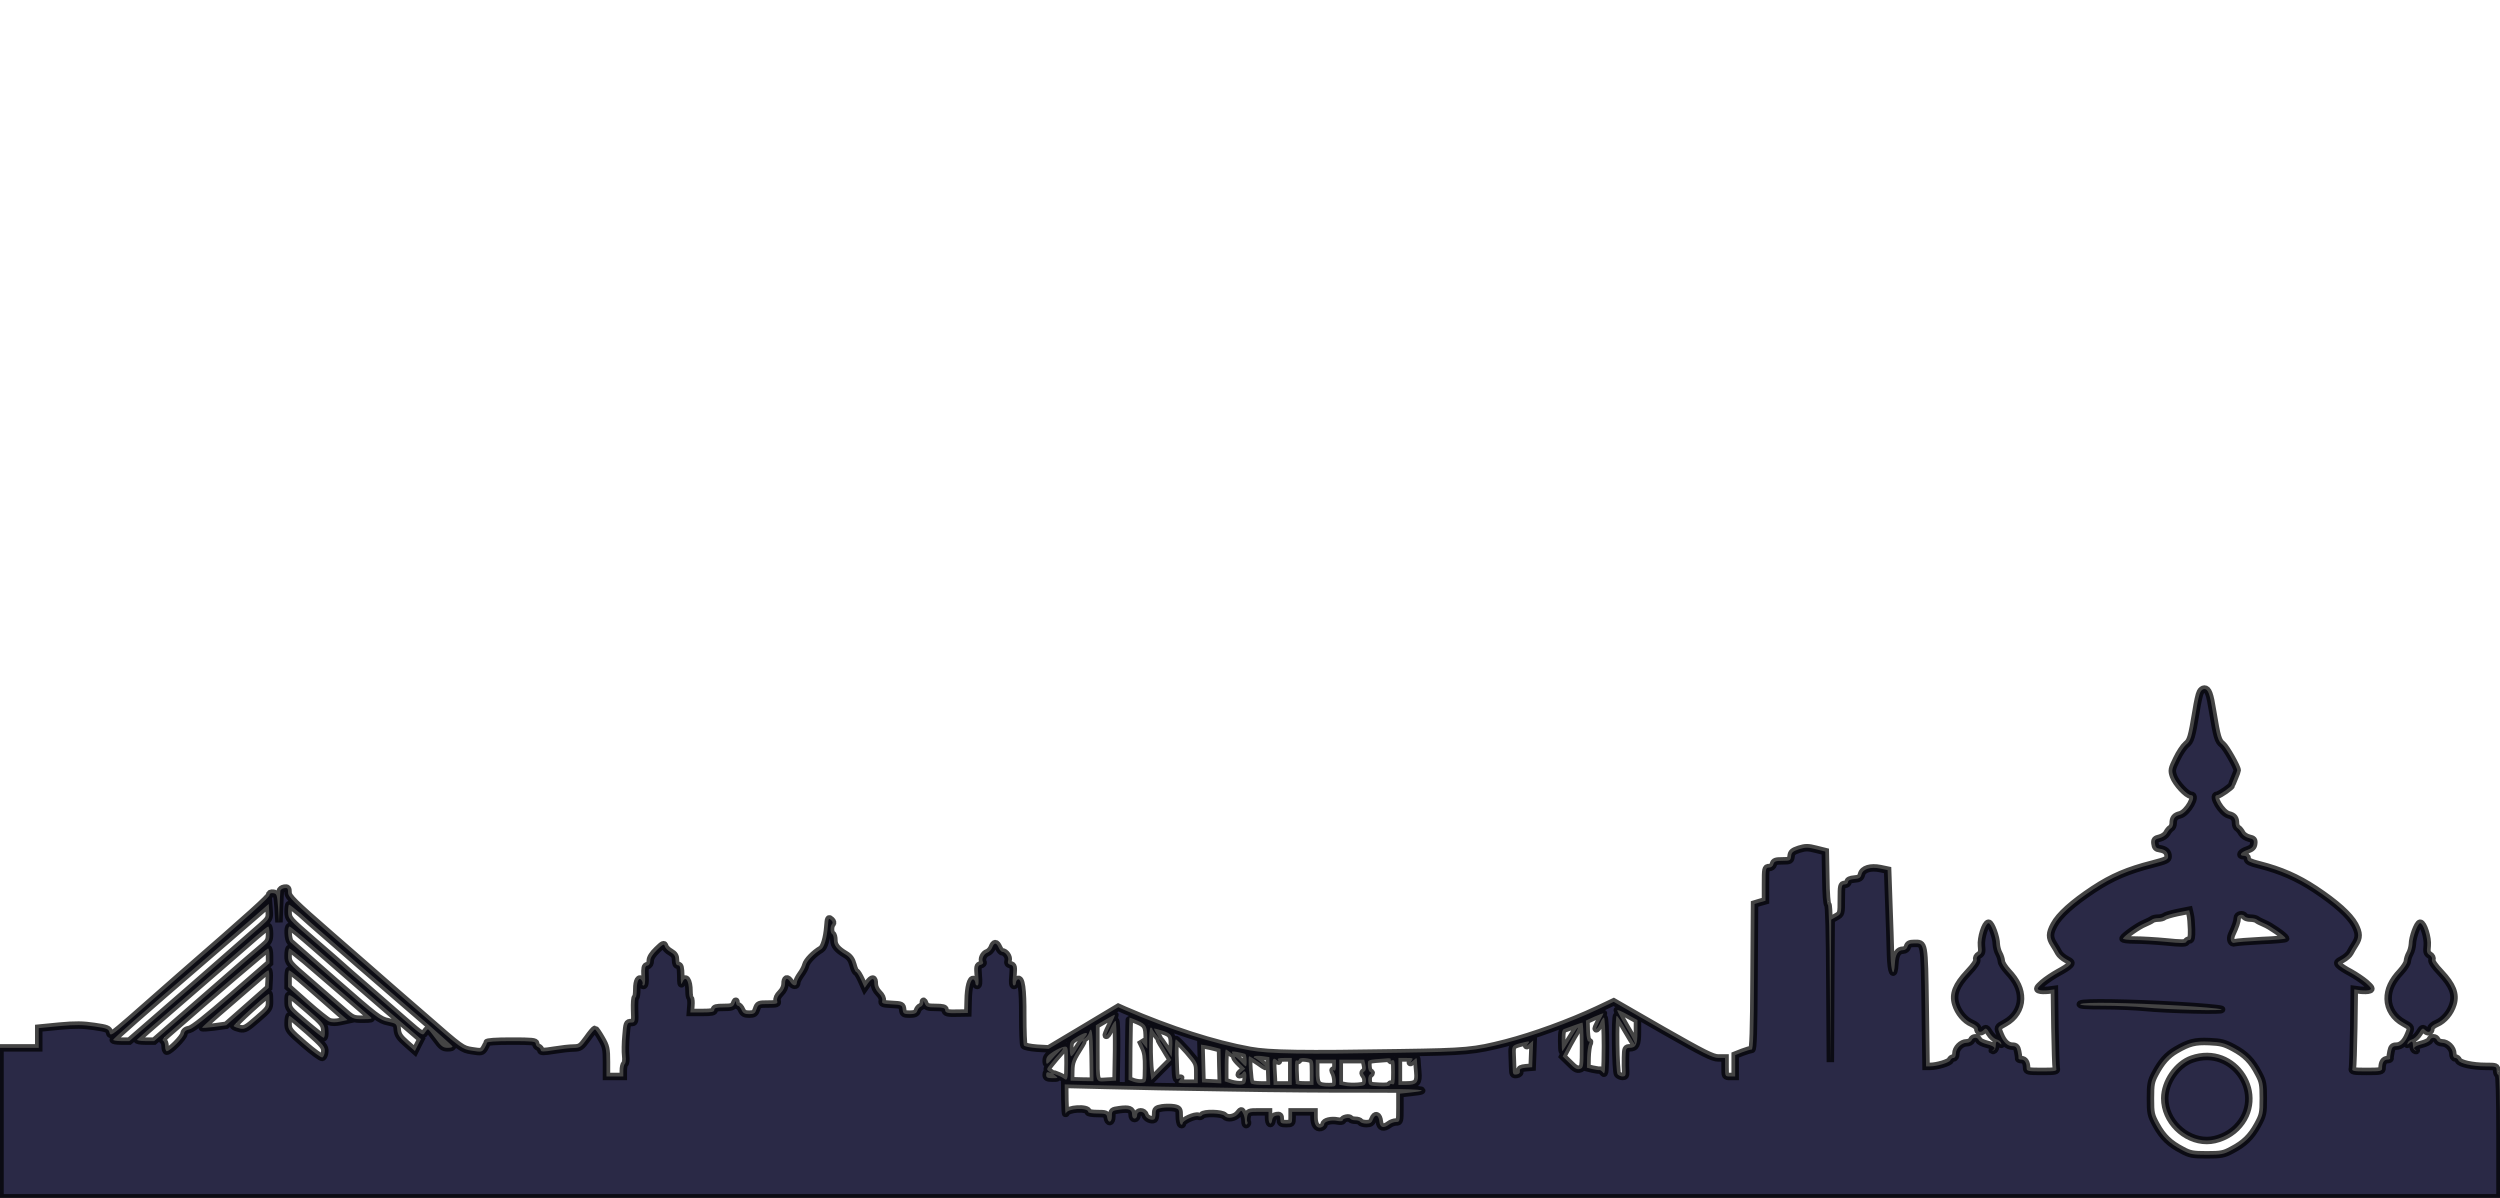
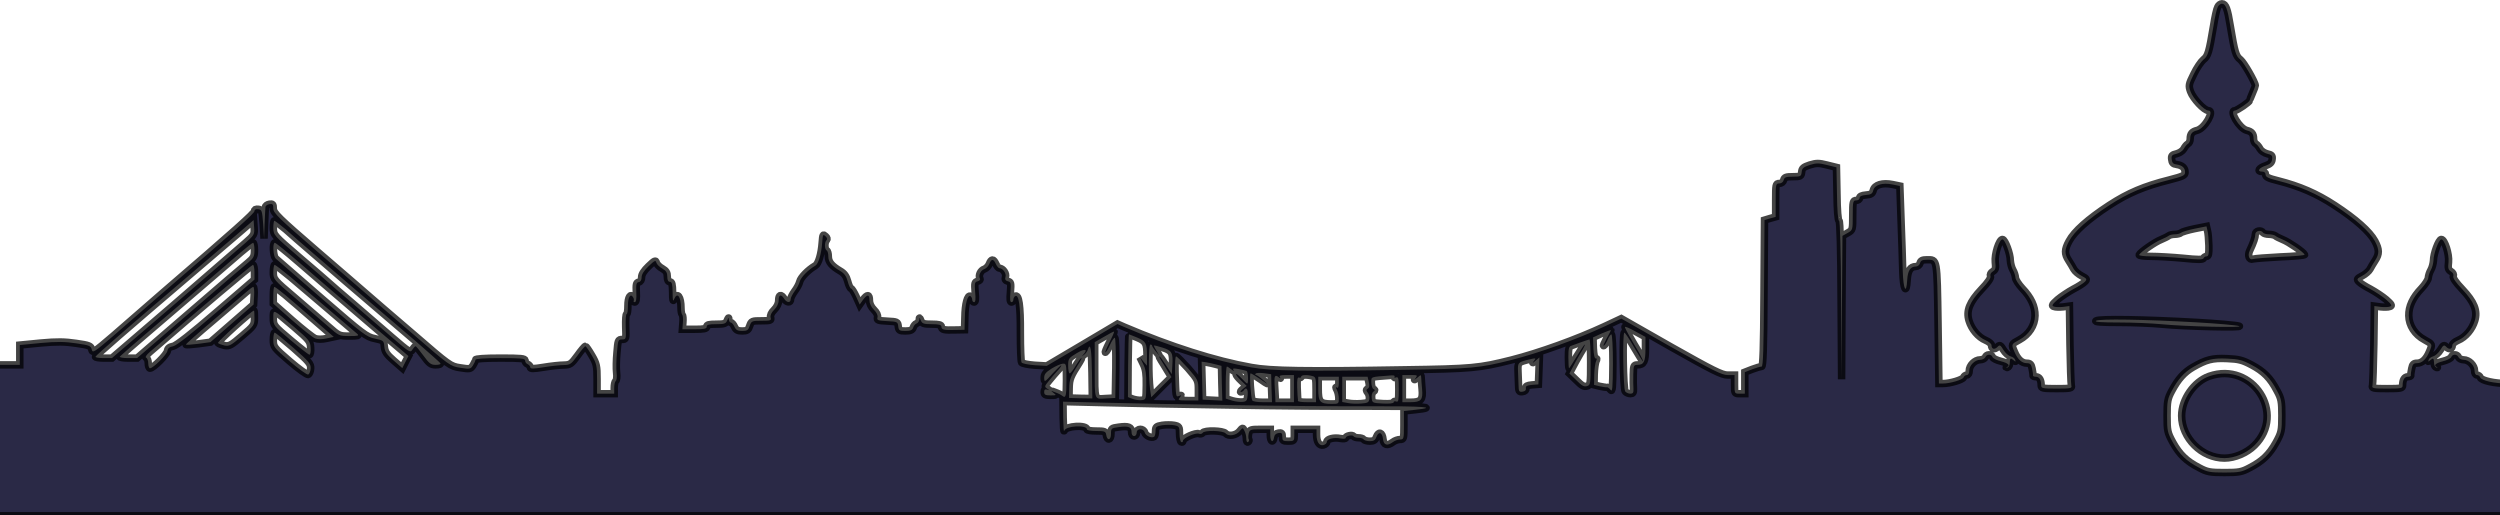
- <svg xmlns="http://www.w3.org/2000/svg" version="1.0" width="1484pt" height="711pt" viewBox="0 0 1484 711" preserveAspectRatio="xMidYMid meet" id="svg2">
+ <svg xmlns="http://www.w3.org/2000/svg" version="1.0" width="1860.55" height="383.05" viewBox="0 0 1488.44 306.44" preserveAspectRatio="xMidYMid meet" id="svg2">
  <defs id="defs12" />
-   <g id="g3007" style="stroke:#000000;stroke-opacity:0.733;stroke-width:4.44;stroke-miterlimit:4;stroke-dasharray:none;opacity:1">
-     <g id="g4" class="path" transform="translate(0,711) scale(0.1,-0.1)" stroke-width="20" stroke="#ffe765" fill="#2a2946" style="stroke:#000000;stroke-opacity:0.733;stroke-width:44.4;stroke-miterlimit:4;stroke-dasharray:none">
-       <path id="path6" d="M13061 3001 c-6 -10 -17 -60 -25 -112 -26 -157 -32 -178 -59 -199 -13 -11 -39 -49 -56 -85 -30 -61 -31 -68 -19 -103 15 -42 80 -112 104 -112 39 0 -21 -106 -66 -117 -29 -7 -40 -20 -40 -50 0 -12 -6 -26 -14 -30 -7 -4 -18 -18 -24 -30 -7 -12 -26 -24 -42 -28 -26 -6 -31 -11 -28 -33 2 -20 9 -28 28 -30 34 -5 50 -20 50 -46 0 -19 -12 -24 -92 -45 -146 -37 -240 -77 -351 -150 -124 -82 -204 -154 -234 -211 -27 -50 -28 -75 -2 -115 10 -16 24 -39 30 -51 6 -11 26 -29 45 -39 30 -16 33 -20 20 -34 -8 -9 -39 -29 -68 -44 -29 -16 -71 -44 -92 -62 -32 -29 -36 -36 -22 -41 9 -4 34 -4 54 -2 l37 5 3 -226 c2 -124 6 -234 8 -243 5 -16 -4 -18 -85 -18 -83 0 -91 2 -91 19 0 33 -11 51 -31 51 -10 0 -18 3 -17 8 1 4 -1 22 -5 40 -5 25 -11 32 -31 32 -29 0 -54 23 -72 67 -19 45 -19 45 29 71 55 30 90 84 91 142 1 55 -23 107 -75 162 -21 23 -39 51 -39 62 -1 12 -7 32 -15 46 -8 14 -14 39 -15 55 0 40 -31 125 -46 125 -19 0 -47 -88 -42 -134 4 -35 2 -45 -14 -55 -12 -7 -17 -18 -14 -28 4 -10 -14 -37 -52 -77 -70 -75 -91 -127 -73 -186 15 -50 54 -97 97 -115 19 -8 34 -21 34 -29 0 -23 17 -28 34 -11 14 15 18 13 36 -17 11 -18 30 -35 42 -38 12 -3 24 -12 26 -20 5 -13 3 -13 -11 -1 -17 14 -19 11 -21 -23 -1 -11 -7 -20 -14 -22 -7 -1 -8 0 -2 3 21 10 8 23 -34 34 -25 6 -47 17 -50 25 -7 19 -35 18 -42 -1 -4 -8 -17 -15 -30 -15 -31 0 -64 -33 -64 -65 0 -15 -6 -25 -14 -25 -8 0 -16 -6 -19 -14 -6 -14 -79 -36 -120 -36 l-24 0 -5 356 c-6 389 -4 374 -66 374 -26 0 -35 -5 -39 -20 -3 -11 -14 -20 -25 -20 -31 0 -47 -24 -50 -79 -5 -91 -23 -56 -26 51 -1 57 -6 193 -10 303 l-7 200 -43 9 c-58 12 -104 -2 -112 -34 -5 -20 -13 -26 -43 -28 -24 -2 -37 -8 -37 -18 0 -8 -9 -14 -20 -14 -18 0 -20 -7 -20 -87 0 -87 0 -88 -30 -105 l-30 -17 -3 -423 -2 -423 -3 468 c-1 295 -6 467 -12 467 -6 0 -11 64 -12 158 l-3 157 -56 14 c-47 12 -61 12 -100 0 -36 -12 -45 -19 -47 -41 -3 -26 -6 -28 -51 -28 -40 0 -50 -3 -54 -20 -3 -12 -14 -20 -26 -20 -20 0 -21 -5 -21 -99 l0 -98 -32 -9 -33 -10 -3 -432 c-2 -329 -5 -432 -14 -432 -7 0 -32 -7 -55 -16 l-43 -17 0 -63 0 -64 -30 0 c-30 0 -30 1 -30 55 l0 55 -40 0 c-34 0 -87 27 -331 166 l-290 167 -97 -46 c-164 -77 -381 -156 -544 -198 -189 -48 -229 -52 -628 -58 -569 -10 -777 -7 -890 14 -212 38 -473 122 -744 239 l-38 17 -207 -124 -206 -123 -70 4 c-39 3 -73 10 -77 16 -4 6 -7 85 -7 176 1 161 -9 229 -31 215 -5 -3 -10 -13 -10 -21 0 -8 -5 -14 -11 -14 -8 0 -10 18 -6 59 4 53 3 60 -15 64 -14 4 -18 11 -14 25 7 20 -15 52 -35 52 -5 0 -15 11 -21 25 -14 31 -26 32 -38 1 -5 -13 -18 -27 -29 -31 -22 -7 -36 -38 -26 -56 4 -6 -2 -13 -13 -16 -18 -4 -19 -11 -15 -64 4 -41 2 -59 -6 -59 -6 0 -11 6 -11 14 0 8 -5 18 -10 21 -17 10 -32 -45 -33 -124 l-2 -74 -55 -1 c-65 -2 -80 1 -80 20 0 10 -15 14 -55 14 -48 0 -57 3 -65 22 -7 18 -9 19 -9 5 -1 -10 -8 -20 -16 -23 -8 -3 -17 -14 -20 -25 -5 -14 -16 -19 -45 -19 -35 0 -39 3 -42 28 -3 26 -6 27 -64 30 -55 3 -61 5 -57 22 3 12 -5 29 -21 45 -16 16 -26 37 -26 55 0 37 -12 38 -38 3 l-19 -27 -21 47 c-12 26 -25 47 -29 47 -5 0 -14 19 -20 43 -8 30 -20 47 -44 61 -49 29 -69 53 -69 85 0 17 -4 33 -10 36 -13 8 -13 48 -1 60 6 6 4 15 -5 23 -15 14 -16 13 -20 -38 -5 -67 -22 -125 -40 -135 -40 -23 -85 -69 -91 -94 -3 -14 -17 -40 -30 -57 -12 -17 -23 -38 -23 -47 0 -23 -23 -21 -38 3 -18 29 -32 25 -32 -10 0 -18 -10 -39 -26 -55 -17 -17 -24 -33 -21 -46 5 -17 0 -19 -53 -19 -56 0 -59 -1 -69 -30 -8 -25 -15 -30 -44 -30 -26 0 -36 5 -45 25 -6 14 -16 25 -22 25 -5 0 -10 8 -11 18 0 13 -2 12 -9 -5 -8 -20 -17 -23 -65 -23 -42 0 -55 -3 -55 -15 0 -12 -15 -15 -71 -15 l-71 0 3 40 c2 21 0 42 -4 46 -4 4 -7 21 -7 38 0 69 -22 98 -40 54 -7 -18 -9 -8 -9 40 -1 48 -4 62 -16 62 -10 0 -15 10 -15 30 0 24 -7 35 -29 48 -17 9 -32 25 -35 35 -4 16 -10 13 -45 -21 -27 -26 -41 -48 -41 -65 0 -16 -6 -27 -17 -29 -14 -2 -16 -13 -14 -61 2 -37 -1 -57 -9 -57 -6 0 -9 4 -6 8 2 4 1 14 -4 21 -15 25 -30 0 -30 -50 0 -27 -3 -49 -7 -49 -5 0 -7 -34 -6 -75 3 -73 2 -75 -21 -75 -23 0 -24 -4 -30 -78 -4 -42 -5 -96 -2 -119 3 -24 0 -45 -5 -48 -5 -4 -9 -22 -9 -41 l0 -34 -50 0 -50 0 0 86 c0 78 -3 92 -31 140 -17 30 -34 54 -37 54 -4 0 -25 -25 -46 -55 -37 -51 -43 -55 -80 -56 -23 0 -76 -6 -118 -13 -61 -10 -78 -10 -78 0 0 6 -7 14 -15 18 -8 3 -15 12 -15 21 0 13 -21 15 -145 15 -93 0 -145 -4 -145 -10 0 -6 -7 -21 -15 -34 -14 -21 -18 -22 -74 -13 -58 9 -62 12 -277 200 -121 104 -237 206 -260 226 -23 20 -156 137 -298 260 -226 197 -256 227 -256 253 0 25 -4 29 -22 26 -13 -2 -24 -10 -24 -18 -1 -8 -3 -53 -5 -100 l-3 -85 -5 85 c-6 79 -8 85 -28 88 -15 2 -23 -2 -23 -11 0 -13 -106 -109 -535 -482 -88 -77 -162 -142 -165 -145 -3 -3 -59 -52 -125 -110 -112 -97 -120 -102 -125 -79 -5 21 -14 25 -90 36 -67 10 -112 11 -208 2 l-122 -12 0 -58 0 -59 -115 0 -115 0 0 -445 0 -445 7420 0 7420 0 0 365 c0 237 -4 365 -10 365 -5 0 -10 11 -10 25 0 24 -2 25 -66 25 -77 0 -154 17 -161 36 -3 8 -11 14 -19 14 -8 0 -14 10 -14 25 0 32 -33 65 -64 65 -13 0 -26 7 -30 15 -7 19 -35 20 -42 1 -3 -8 -25 -19 -50 -25 -42 -11 -55 -24 -34 -34 6 -3 5 -4 -2 -3 -7 2 -13 11 -14 22 -2 34 -4 37 -21 23 -14 -12 -16 -12 -11 1 2 8 14 17 26 20 12 3 31 20 42 38 18 30 22 32 36 17 17 -17 34 -12 34 11 0 8 15 21 34 29 43 18 82 65 97 115 18 59 -3 111 -73 186 -38 40 -56 67 -52 77 3 10 -2 21 -14 28 -16 10 -18 20 -14 55 5 46 -23 134 -42 134 -15 0 -46 -85 -46 -125 -1 -16 -7 -41 -15 -55 -8 -14 -14 -34 -15 -46 0 -11 -18 -39 -39 -62 -52 -55 -76 -107 -75 -162 1 -58 36 -112 92 -142 47 -26 47 -26 28 -71 -18 -44 -43 -67 -72 -67 -20 0 -26 -7 -31 -32 -4 -18 -6 -36 -5 -40 1 -5 -7 -8 -17 -8 -20 0 -31 -18 -31 -51 0 -17 -8 -19 -91 -19 -81 0 -90 2 -85 18 2 9 6 119 8 243 l3 226 37 -5 c20 -2 45 -2 54 2 14 5 10 12 -22 41 -21 18 -63 46 -92 62 -29 15 -60 35 -68 44 -13 14 -10 18 20 34 19 10 39 28 45 39 6 12 20 35 30 51 26 40 25 65 -1 115 -31 57 -111 129 -235 211 -106 70 -205 113 -330 145 -56 14 -73 22 -73 36 0 12 -8 18 -21 18 -31 0 -18 22 22 35 25 9 35 18 37 37 3 22 -2 27 -28 33 -16 4 -35 16 -42 28 -6 12 -17 26 -24 30 -8 4 -14 18 -14 30 0 30 -11 43 -40 50 -43 11 -105 117 -69 117 14 1 85 50 86 60 0 3 8 22 17 44 9 21 16 40 16 43 0 19 -67 137 -87 153 -27 21 -33 42 -59 199 -16 102 -27 131 -49 131 -8 0 -19 -8 -24 -19z m-11513 -1391 c-29 -26 -217 -189 -416 -364 l-364 -316 -50 0 c-27 0 -48 4 -46 8 3 9 176 161 537 472 118 102 253 219 300 259 l86 75 3 -43 c3 -41 1 -46 -50 -91z m236 78 c33 -29 63 -56 66 -59 3 -3 129 -113 280 -244 151 -131 337 -291 412 -356 75 -66 140 -124 143 -129 4 -6 -7 -10 -27 -10 -28 0 -38 8 -72 55 -22 30 -42 55 -45 55 -4 0 -12 -9 -19 -20 -12 -20 -18 -16 -119 72 -58 51 -161 140 -227 198 -67 57 -130 113 -141 123 -11 10 -88 78 -172 150 -151 131 -152 132 -153 175 0 23 3 42 6 42 4 0 34 -24 68 -52z m11225 -95 c1 -48 -2 -63 -13 -63 -8 0 -16 -5 -18 -11 -3 -9 -34 -9 -119 0 -63 6 -148 11 -188 11 -40 0 -71 4 -69 9 6 15 92 76 128 90 19 8 39 18 45 23 5 4 21 8 35 8 14 0 30 4 36 9 5 5 41 16 79 24 l70 14 6 -26 c4 -14 7 -54 8 -88z m316 77 c3 -5 19 -10 34 -10 15 0 31 -4 37 -8 5 -5 25 -15 44 -23 34 -13 122 -74 128 -89 1 -4 -62 -10 -142 -13 -79 -4 -151 -10 -160 -13 -21 -8 -32 21 -19 49 23 49 33 79 33 97 0 21 34 28 45 10z m-11725 -103 c0 -38 -5 -47 -37 -74 -21 -17 -175 -150 -343 -297 l-305 -266 -53 0 c-30 0 -51 4 -48 9 4 5 86 78 184 162 326 282 455 394 521 452 36 31 69 57 73 57 4 0 8 -19 8 -43z m261 -73 c74 -64 161 -140 194 -169 115 -100 381 -330 413 -356 l31 -27 -18 -35 -18 -36 -51 45 c-41 36 -51 52 -54 82 -3 35 -5 36 -55 47 -48 9 -70 26 -309 235 -142 124 -263 231 -271 238 -14 15 -18 92 -4 92 5 0 69 -52 142 -116z m-261 -58 l0 -43 -222 -193 c-148 -129 -232 -195 -252 -200 -22 -4 -32 -12 -34 -27 -3 -22 -83 -103 -102 -103 -5 0 -10 13 -10 29 0 16 -6 31 -12 33 -8 3 1 17 22 35 281 246 594 513 601 513 5 0 9 -20 9 -44z m211 -28 c98 -84 367 -315 389 -335 12 -11 5 -13 -46 -13 -59 0 -61 1 -125 58 -36 31 -122 106 -192 167 -126 108 -127 110 -127 152 0 24 4 43 8 43 4 0 46 -33 93 -72z m-213 -110 l-3 -52 -126 -111 -126 -111 -72 -10 c-39 -5 -71 -7 -71 -4 0 4 70 67 157 141 86 74 172 149 192 166 20 18 40 33 44 33 4 0 7 -23 5 -52z m181 5 c31 -26 107 -93 170 -148 l114 -100 -42 -9 c-26 -6 -52 -6 -67 0 -13 5 -73 53 -134 107 l-110 98 0 50 c0 27 3 49 6 49 4 0 32 -21 63 -47z m-179 -137 c0 -41 -3 -46 -72 -105 -63 -55 -75 -62 -102 -57 -17 4 -34 10 -39 15 -6 6 196 191 210 191 2 0 3 -20 3 -44z m231 -52 c89 -77 95 -85 97 -123 2 -23 -2 -41 -7 -41 -5 0 -55 39 -110 86 -100 85 -101 87 -101 131 0 53 -5 55 121 -53z m11104 27 c121 -7 234 -17 250 -22 37 -11 -317 -3 -455 11 -52 5 -162 10 -245 10 -103 0 -145 3 -135 10 19 13 285 8 585 -9z m-3215 -156 c0 -76 -9 -95 -47 -95 -21 0 -23 -4 -24 -57 -1 -32 0 -70 1 -85 1 -22 -3 -28 -18 -28 -11 0 -24 6 -30 13 -12 14 -17 347 -5 347 4 0 30 -39 56 -85 27 -47 51 -85 53 -85 3 0 -8 24 -24 53 -17 28 -42 72 -56 97 -14 25 -26 49 -26 53 0 5 27 -6 60 -25 l60 -33 0 -70z m-227 60 c-14 -27 -22 -45 -16 -42 6 4 16 20 23 37 7 16 16 30 21 30 5 0 9 -78 9 -172 -1 -148 -3 -170 -14 -155 -8 10 -18 17 -22 15 -5 -1 -24 2 -42 6 l-32 8 1 61 c1 34 6 70 11 80 6 11 5 16 -2 15 -7 -2 -12 21 -14 60 l-2 64 50 23 c28 12 52 21 54 20 1 -1 -10 -24 -25 -50z m-2903 -25 c-17 -34 -27 -59 -22 -56 5 3 17 23 27 46 10 22 22 40 27 40 5 0 7 -80 6 -177 l-3 -178 -56 -3 c-68 -4 -64 -15 -64 187 l0 145 55 32 c30 18 56 32 58 30 2 -2 -11 -32 -28 -66z m-4762 -30 c91 -81 102 -94 100 -122 -1 -17 -8 -32 -14 -35 -7 -3 -56 33 -108 78 -93 81 -96 85 -96 126 0 24 4 43 8 43 5 0 54 -41 110 -90z m4925 61 c51 -22 57 -33 57 -109 l0 -57 -21 25 -20 25 19 -40 c15 -30 19 -60 18 -125 -1 -83 -1 -85 -27 -88 -14 -2 -37 2 -52 7 l-28 11 1 185 c1 102 3 185 5 185 2 0 23 -9 48 -19z m2647 -145 c0 -129 -1 -135 -21 -141 -17 -6 -31 2 -62 34 l-41 40 17 33 c9 18 30 57 47 86 18 28 29 52 26 52 -3 0 -24 -31 -47 -70 -23 -38 -43 -70 -45 -70 -2 0 -4 29 -4 64 0 52 3 65 18 69 9 3 35 13 57 21 22 8 43 15 48 16 4 0 7 -60 7 -134z m-2560 97 c0 -5 10 -19 21 -33 l21 -25 -16 27 c-9 15 -16 29 -16 32 0 2 23 -3 50 -12 57 -18 63 -30 58 -108 l-3 -49 -34 53 c-18 28 -35 52 -38 52 -3 0 1 -10 9 -22 8 -13 25 -40 37 -61 l24 -39 -59 -59 -59 -60 -7 48 c-10 78 -9 263 2 263 6 0 10 -3 10 -7z m-351 -162 l2 -149 -68 1 -68 2 1 57 c1 55 7 69 62 156 8 12 12 22 9 22 -4 0 -18 -20 -33 -45 -14 -25 -30 -45 -35 -45 -5 0 -9 20 -9 44 0 42 2 46 50 75 48 29 68 25 38 -9 -11 -12 -10 -12 4 -1 10 7 20 21 23 32 15 45 22 0 24 -140z m561 29 c59 -69 60 -72 60 -130 l0 -60 -61 0 c-56 0 -60 1 -48 17 12 15 12 16 -3 10 -20 -7 -19 -13 -24 141 -1 50 1 92 6 92 5 0 36 -32 70 -70z m2019 43 c-11 -14 -9 -14 9 1 l23 20 -3 -80 -3 -79 -38 -3 c-29 -3 -37 -7 -35 -20 2 -11 -5 -18 -19 -20 -21 -3 -23 1 -24 40 -1 24 -2 60 -3 81 -2 48 1 52 49 65 57 14 59 14 44 -5z m4189 -23 c71 -38 110 -77 149 -153 25 -46 28 -63 28 -147 0 -89 -2 -99 -34 -158 -39 -71 -79 -110 -154 -149 -46 -25 -63 -28 -147 -28 -84 0 -101 3 -147 28 -75 39 -115 78 -154 149 -32 59 -34 69 -34 158 0 84 3 101 27 146 37 70 72 110 125 141 76 44 112 54 198 50 68 -3 89 -8 143 -37z m-6043 2 l30 -8 2 -103 3 -102 -58 3 -57 3 -3 112 -3 112 28 -4 c15 -3 42 -8 58 -13z m-875 -93 c0 -94 -4 -109 -25 -91 -6 5 -23 14 -40 20 -28 11 -28 11 -11 -3 19 -14 18 -15 -17 -15 -30 0 -37 4 -37 20 0 14 5 18 18 14 16 -5 16 -5 -1 6 -16 11 -16 14 12 48 16 20 39 47 50 59 12 12 21 26 21 30 0 4 -22 -17 -50 -47 -47 -53 -49 -54 -50 -27 0 22 9 33 43 55 24 15 54 28 65 29 21 2 22 -2 22 -98z m963 64 c12 -10 17 -12 12 -4 -6 11 -1 12 31 6 21 -4 42 -9 46 -11 9 -6 11 -74 3 -74 -3 0 -19 15 -35 33 -16 17 -30 27 -30 22 0 -6 14 -23 31 -39 l31 -30 -22 -18 c-12 -10 -17 -18 -12 -18 6 0 14 5 17 10 14 22 26 8 23 -27 -2 -32 -7 -39 -28 -41 -13 -2 -41 1 -62 7 l-38 12 0 94 c0 52 3 95 7 95 3 0 15 -8 26 -17z m234 -110 l3 -83 -55 0 c-29 0 -56 4 -60 10 -9 14 -18 160 -10 160 4 0 30 -16 59 -36 45 -32 47 -32 16 -5 -19 17 -39 31 -43 31 -5 0 -6 4 -3 8 3 5 24 6 48 3 l43 -6 2 -82z m49 65 c-5 9 4 12 38 12 l44 0 0 -80 0 -80 -54 0 -54 0 -1 33 c-1 17 -3 50 -4 72 -3 49 2 60 23 43 12 -10 14 -10 8 0z m190 6 c19 -5 21 -13 21 -80 l0 -74 -54 0 c-29 0 -52 3 -52 8 1 4 1 9 0 12 -1 3 -3 33 -4 68 -1 46 1 61 11 57 6 -2 12 0 12 5 0 11 33 13 66 4z m479 -4 c-3 -6 1 -7 9 -4 14 5 16 -5 16 -71 0 -64 -2 -76 -15 -71 -8 3 -15 1 -15 -5 0 -6 -25 -9 -62 -7 -61 3 -63 4 -66 32 -2 16 2 33 10 38 10 7 10 11 1 15 -7 2 -13 20 -13 38 0 37 -11 33 118 43 13 1 21 -2 17 -8z m124 -7 c-11 -15 -10 -14 9 1 22 19 22 19 23 0 0 -10 3 -41 5 -67 6 -63 -6 -77 -67 -77 l-48 0 0 80 0 80 46 0 c42 0 44 -1 32 -17z m-449 -29 c0 -23 -4 -33 -11 -28 -8 5 -8 1 0 -14 6 -11 11 -34 11 -51 0 -30 -2 -31 -41 -31 -70 0 -79 11 -79 90 l0 70 60 0 60 0 0 -36z m175 5 c5 -21 3 -34 -6 -39 -10 -7 -10 -11 0 -24 7 -8 11 -25 9 -38 -3 -20 -10 -23 -48 -26 -24 -2 -59 -1 -77 3 l-33 6 0 74 0 75 74 0 74 0 7 -31z m-815 -136 c267 -5 635 -8 818 -7 317 1 408 -6 267 -21 l-65 -7 0 -84 c0 -80 -1 -84 -22 -84 -13 0 -32 -7 -42 -15 -33 -25 -54 -19 -58 17 -4 40 -25 48 -38 14 -7 -20 -16 -26 -39 -26 -16 0 -33 5 -36 10 -3 6 -17 10 -30 10 -13 0 -26 4 -29 9 -7 11 -46 2 -46 -10 0 -5 -13 -6 -30 -3 -38 8 -80 -3 -80 -20 0 -8 -9 -16 -20 -19 -24 -6 -40 18 -40 62 l0 31 -65 0 -65 0 0 -35 c0 -33 -2 -35 -35 -35 -31 0 -35 3 -35 26 0 21 -4 25 -22 22 -15 -2 -24 -11 -26 -25 -5 -36 -22 -27 -22 12 l0 35 -60 0 c-55 0 -60 -2 -66 -24 -3 -14 -3 -29 0 -35 4 -5 2 -12 -4 -16 -6 -4 -10 5 -10 20 0 15 -5 35 -11 46 -10 20 -10 20 -28 -2 -20 -25 -65 -33 -82 -13 -14 17 -124 20 -134 3 -4 -6 -13 -8 -21 -5 -20 8 -94 -26 -94 -42 0 -7 -4 -10 -10 -7 -5 3 -10 26 -10 49 0 41 -2 44 -31 50 -17 3 -49 3 -70 0 -35 -6 -39 -10 -39 -35 0 -15 -4 -30 -8 -33 -16 -10 -50 6 -55 25 -7 26 -47 26 -47 -1 0 -11 -7 -20 -15 -20 -9 0 -15 9 -15 24 0 30 -18 37 -75 29 -43 -6 -45 -7 -45 -40 0 -39 -23 -42 -28 -5 -3 20 -10 22 -58 22 -30 0 -54 4 -54 9 0 29 -126 22 -133 -8 -3 -9 -5 26 -6 78 l-1 94 243 -6 c133 -4 460 -10 727 -14z" style="stroke:#000000;stroke-opacity:0.733;stroke-width:44.4;stroke-miterlimit:4;stroke-dasharray:none" />
-       <path id="path8" d="M13011 823 c-88 -31 -161 -136 -161 -233 0 -132 118 -250 250 -250 60 0 130 30 175 75 188 188 -12 497 -264 408z" style="stroke:#000000;stroke-opacity:0.733;stroke-width:44.4;stroke-miterlimit:4;stroke-dasharray:none" />
+   <g id="g3007" style="stroke:#000000;stroke-width:4.376;stroke-miterlimit:4;stroke-opacity:0.733;stroke-dasharray:none" transform="matrix(1.019906,0,0,1.009477,-11.68164,-410.6561)">
+     <g id="g4" class="path" transform="matrix(0.1,0,0,-0.1,0,711)" style="fill:#2a2946;stroke:#000000;stroke-width:43.758;stroke-miterlimit:4;stroke-opacity:0.733;stroke-dasharray:none">
+       <path id="path6" d="m 13061,3001 c -6,-10 -17,-60 -25,-112 -26,-157 -32,-178 -59,-199 -13,-11 -39,-49 -56,-85 -30,-61 -31,-68 -19,-103 15,-42 80,-112 104,-112 39,0 -21,-106 -66,-117 -29,-7 -40,-20 -40,-50 0,-12 -6,-26 -14,-30 -7,-4 -18,-18 -24,-30 -7,-12 -26,-24 -42,-28 -26,-6 -31,-11 -28,-33 2,-20 9,-28 28,-30 34,-5 50,-20 50,-46 0,-19 -12,-24 -92,-45 -146,-37 -240,-77 -351,-150 -124,-82 -204,-154 -234,-211 -27,-50 -28,-75 -2,-115 10,-16 24,-39 30,-51 6,-11 26,-29 45,-39 30,-16 33,-20 20,-34 -8,-9 -39,-29 -68,-44 -29,-16 -71,-44 -92,-62 -32,-29 -36,-36 -22,-41 9,-4 34,-4 54,-2 l 37,5 3,-226 c 2,-124 6,-234 8,-243 5,-16 -4,-18 -85,-18 -83,0 -91,2 -91,19 0,33 -11,51 -31,51 -10,0 -18,3 -17,8 1,4 -1,22 -5,40 -5,25 -11,32 -31,32 -29,0 -54,23 -72,67 -19,45 -19,45 29,71 55,30 90,84 91,142 1,55 -23,107 -75,162 -21,23 -39,51 -39,62 -1,12 -7,32 -15,46 -8,14 -14,39 -15,55 0,40 -31,125 -46,125 -19,0 -47,-88 -42,-134 4,-35 2,-45 -14,-55 -12,-7 -17,-18 -14,-28 4,-10 -14,-37 -52,-77 -70,-75 -91,-127 -73,-186 15,-50 54,-97 97,-115 19,-8 34,-21 34,-29 0,-23 17,-28 34,-11 14,15 18,13 36,-17 11,-18 30,-35 42,-38 12,-3 24,-12 26,-20 5,-13 3,-13 -11,-1 -17,14 -19,11 -21,-23 -1,-11 -7,-20 -14,-22 -7,-1 -8,0 -2,3 21,10 8,23 -34,34 -25,6 -47,17 -50,25 -7,19 -35,18 -42,-1 -4,-8 -17,-15 -30,-15 -31,0 -64,-33 -64,-65 0,-15 -6,-25 -14,-25 -8,0 -16,-6 -19,-14 -6,-14 -79,-36 -120,-36 l -24,0 -5,356 c -6,389 -4,374 -66,374 -26,0 -35,-5 -39,-20 -3,-11 -14,-20 -25,-20 -31,0 -47,-24 -50,-79 -5,-91 -23,-56 -26,51 -1,57 -6,193 -10,303 l -7,200 -43,9 c -58,12 -104,-2 -112,-34 -5,-20 -13,-26 -43,-28 -24,-2 -37,-8 -37,-18 0,-8 -9,-14 -20,-14 -18,0 -20,-7 -20,-87 0,-87 0,-88 -30,-105 l -30,-17 -3,-423 -2,-423 -3,468 c -1,295 -6,467 -12,467 -6,0 -11,64 -12,158 l -3,157 -56,14 c -47,12 -61,12 -100,0 -36,-12 -45,-19 -47,-41 -3,-26 -6,-28 -51,-28 -40,0 -50,-3 -54,-20 -3,-12 -14,-20 -26,-20 -20,0 -21,-5 -21,-99 l 0,-98 -32,-9 -33,-10 -3,-432 c -2,-329 -5,-432 -14,-432 -7,0 -32,-7 -55,-16 l -43,-17 0,-63 0,-64 -30,0 c -30,0 -30,1 -30,55 l 0,55 -40,0 c -34,0 -87,27 -331,166 l -290,167 -97,-46 c -164,-77 -381,-156 -544,-198 -189,-48 -229,-52 -628,-58 -569,-10 -777,-7 -890,14 -212,38 -473,122 -744,239 l -38,17 -207,-124 -206,-123 -70,4 c -39,3 -73,10 -77,16 -4,6 -7,85 -7,176 1,161 -9,229 -31,215 -5,-3 -10,-13 -10,-21 0,-8 -5,-14 -11,-14 -8,0 -10,18 -6,59 4,53 3,60 -15,64 -14,4 -18,11 -14,25 7,20 -15,52 -35,52 -5,0 -15,11 -21,25 -14,31 -26,32 -38,1 -5,-13 -18,-27 -29,-31 -22,-7 -36,-38 -26,-56 4,-6 -2,-13 -13,-16 -18,-4 -19,-11 -15,-64 4,-41 2,-59 -6,-59 -6,0 -11,6 -11,14 0,8 -5,18 -10,21 -17,10 -32,-45 -33,-124 l -2,-74 -55,-1 c -65,-2 -80,1 -80,20 0,10 -15,14 -55,14 -48,0 -57,3 -65,22 -7,18 -9,19 -9,5 -1,-10 -8,-20 -16,-23 -8,-3 -17,-14 -20,-25 -5,-14 -16,-19 -45,-19 -35,0 -39,3 -42,28 -3,26 -6,27 -64,30 -55,3 -61,5 -57,22 3,12 -5,29 -21,45 -16,16 -26,37 -26,55 0,37 -12,38 -38,3 l -19,-27 -21,47 c -12,26 -25,47 -29,47 -5,0 -14,19 -20,43 -8,30 -20,47 -44,61 -49,29 -69,53 -69,85 0,17 -4,33 -10,36 -13,8 -13,48 -1,60 6,6 4,15 -5,23 -15,14 -16,13 -20,-38 -5,-67 -22,-125 -40,-135 -40,-23 -85,-69 -91,-94 -3,-14 -17,-40 -30,-57 -12,-17 -23,-38 -23,-47 0,-23 -23,-21 -38,3 -18,29 -32,25 -32,-10 0,-18 -10,-39 -26,-55 -17,-17 -24,-33 -21,-46 5,-17 0,-19 -53,-19 -56,0 -59,-1 -69,-30 -8,-25 -15,-30 -44,-30 -26,0 -36,5 -45,25 -6,14 -16,25 -22,25 -5,0 -10,8 -11,18 0,13 -2,12 -9,-5 -8,-20 -17,-23 -65,-23 -42,0 -55,-3 -55,-15 0,-12 -15,-15 -71,-15 l -71,0 3,40 c 2,21 0,42 -4,46 -4,4 -7,21 -7,38 0,69 -22,98 -40,54 -7,-18 -9,-8 -9,40 -1,48 -4,62 -16,62 -10,0 -15,10 -15,30 0,24 -7,35 -29,48 -17,9 -32,25 -35,35 -4,16 -10,13 -45,-21 -27,-26 -41,-48 -41,-65 0,-16 -6,-27 -17,-29 -14,-2 -16,-13 -14,-61 2,-37 -1,-57 -9,-57 -6,0 -9,4 -6,8 2,4 1,14 -4,21 -15,25 -30,0 -30,-50 0,-27 -3,-49 -7,-49 -5,0 -7,-34 -6,-75 3,-73 2,-75 -21,-75 -23,0 -24,-4 -30,-78 -4,-42 -5,-96 -2,-119 3,-24 0,-45 -5,-48 -5,-4 -9,-22 -9,-41 l 0,-34 -50,0 -50,0 0,86 c 0,78 -3,92 -31,140 -17,30 -34,54 -37,54 -4,0 -25,-25 -46,-55 -37,-51 -43,-55 -80,-56 -23,0 -76,-6 -118,-13 -61,-10 -78,-10 -78,0 0,6 -7,14 -15,18 -8,3 -15,12 -15,21 0,13 -21,15 -145,15 -93,0 -145,-4 -145,-10 0,-6 -7,-21 -15,-34 -14,-21 -18,-22 -74,-13 -58,9 -62,12 -277,200 -121,104 -237,206 -260,226 -23,20 -156,137 -298,260 -226,197 -256,227 -256,253 0,25 -4,29 -22,26 -13,-2 -24,-10 -24,-18 -1,-8 -3,-53 -5,-100 l -3,-85 -5,85 c -6,79 -8,85 -28,88 -15,2 -23,-2 -23,-11 0,-13 -106,-109 -535,-482 -88,-77 -162,-142 -165,-145 -3,-3 -59,-52 -125,-110 -112,-97 -120,-102 -125,-79 -5,21 -14,25 -90,36 -67,10 -112,11 -208,2 l -122,-12 0,-58 0,-59 -115,0 L 0,890 0,445 0,0 l 7420,0 7420,0 0,365 c 0,237 -4,365 -10,365 -5,0 -10,11 -10,25 0,24 -2,25 -66,25 -77,0 -154,17 -161,36 -3,8 -11,14 -19,14 -8,0 -14,10 -14,25 0,32 -33,65 -64,65 -13,0 -26,7 -30,15 -7,19 -35,20 -42,1 -3,-8 -25,-19 -50,-25 -42,-11 -55,-24 -34,-34 6,-3 5,-4 -2,-3 -7,2 -13,11 -14,22 -2,34 -4,37 -21,23 -14,-12 -16,-12 -11,1 2,8 14,17 26,20 12,3 31,20 42,38 18,30 22,32 36,17 17,-17 34,-12 34,11 0,8 15,21 34,29 43,18 82,65 97,115 18,59 -3,111 -73,186 -38,40 -56,67 -52,77 3,10 -2,21 -14,28 -16,10 -18,20 -14,55 5,46 -23,134 -42,134 -15,0 -46,-85 -46,-125 -1,-16 -7,-41 -15,-55 -8,-14 -14,-34 -15,-46 0,-11 -18,-39 -39,-62 -52,-55 -76,-107 -75,-162 1,-58 36,-112 92,-142 47,-26 47,-26 28,-71 -18,-44 -43,-67 -72,-67 -20,0 -26,-7 -31,-32 -4,-18 -6,-36 -5,-40 1,-5 -7,-8 -17,-8 -20,0 -31,-18 -31,-51 0,-17 -8,-19 -91,-19 -81,0 -90,2 -85,18 2,9 6,119 8,243 l 3,226 37,-5 c 20,-2 45,-2 54,2 14,5 10,12 -22,41 -21,18 -63,46 -92,62 -29,15 -60,35 -68,44 -13,14 -10,18 20,34 19,10 39,28 45,39 6,12 20,35 30,51 26,40 25,65 -1,115 -31,57 -111,129 -235,211 -106,70 -205,113 -330,145 -56,14 -73,22 -73,36 0,12 -8,18 -21,18 -31,0 -18,22 22,35 25,9 35,18 37,37 3,22 -2,27 -28,33 -16,4 -35,16 -42,28 -6,12 -17,26 -24,30 -8,4 -14,18 -14,30 0,30 -11,43 -40,50 -43,11 -105,117 -69,117 14,1 85,50 86,60 0,3 8,22 17,44 9,21 16,40 16,43 0,19 -67,137 -87,153 -27,21 -33,42 -59,199 -16,102 -27,131 -49,131 -8,0 -19,-8 -24,-19 z M 1548,1610 c -29,-26 -217,-189 -416,-364 l -364,-316 -50,0 c -27,0 -48,4 -46,8 3,9 176,161 537,472 118,102 253,219 300,259 l 86,75 3,-43 c 3,-41 1,-46 -50,-91 z m 236,78 c 33,-29 63,-56 66,-59 3,-3 129,-113 280,-244 151,-131 337,-291 412,-356 75,-66 140,-124 143,-129 4,-6 -7,-10 -27,-10 -28,0 -38,8 -72,55 -22,30 -42,55 -45,55 -4,0 -12,-9 -19,-20 -12,-20 -18,-16 -119,72 -58,51 -161,140 -227,198 -67,57 -130,113 -141,123 -11,10 -88,78 -172,150 -151,131 -152,132 -153,175 0,23 3,42 6,42 4,0 34,-24 68,-52 z m 11225,-95 c 1,-48 -2,-63 -13,-63 -8,0 -16,-5 -18,-11 -3,-9 -34,-9 -119,0 -63,6 -148,11 -188,11 -40,0 -71,4 -69,9 6,15 92,76 128,90 19,8 39,18 45,23 5,4 21,8 35,8 14,0 30,4 36,9 5,5 41,16 79,24 l 70,14 6,-26 c 4,-14 7,-54 8,-88 z m 316,77 c 3,-5 19,-10 34,-10 15,0 31,-4 37,-8 5,-5 25,-15 44,-23 34,-13 122,-74 128,-89 1,-4 -62,-10 -142,-13 -79,-4 -151,-10 -160,-13 -21,-8 -32,21 -19,49 23,49 33,79 33,97 0,21 34,28 45,10 z M 1600,1567 c 0,-38 -5,-47 -37,-74 -21,-17 -175,-150 -343,-297 l -305,-266 -53,0 c -30,0 -51,4 -48,9 4,5 86,78 184,162 326,282 455,394 521,452 36,31 69,57 73,57 4,0 8,-19 8,-43 z m 261,-73 c 74,-64 161,-140 194,-169 115,-100 381,-330 413,-356 l 31,-27 -18,-35 -18,-36 -51,45 c -41,36 -51,52 -54,82 -3,35 -5,36 -55,47 -48,9 -70,26 -309,235 -142,124 -263,231 -271,238 -14,15 -18,92 -4,92 5,0 69,-52 142,-116 z m -261,-58 0,-43 -222,-193 c -148,-129 -232,-195 -252,-200 -22,-4 -32,-12 -34,-27 -3,-22 -83,-103 -102,-103 -5,0 -10,13 -10,29 0,16 -6,31 -12,33 -8,3 1,17 22,35 281,246 594,513 601,513 5,0 9,-20 9,-44 z m 211,-28 c 98,-84 367,-315 389,-335 12,-11 5,-13 -46,-13 -59,0 -61,1 -125,58 -36,31 -122,106 -192,167 -126,108 -127,110 -127,152 0,24 4,43 8,43 4,0 46,-33 93,-72 z m -213,-110 -3,-52 -126,-111 -126,-111 -72,-10 c -39,-5 -71,-7 -71,-4 0,4 70,67 157,141 86,74 172,149 192,166 20,18 40,33 44,33 4,0 7,-23 5,-52 z m 181,5 c 31,-26 107,-93 170,-148 l 114,-100 -42,-9 c -26,-6 -52,-6 -67,0 -13,5 -73,53 -134,107 l -110,98 0,50 c 0,27 3,49 6,49 4,0 32,-21 63,-47 z m -179,-137 c 0,-41 -3,-46 -72,-105 -63,-55 -75,-62 -102,-57 -17,4 -34,10 -39,15 -6,6 196,191 210,191 2,0 3,-20 3,-44 z m 231,-52 c 89,-77 95,-85 97,-123 2,-23 -2,-41 -7,-41 -5,0 -55,39 -110,86 -100,85 -101,87 -101,131 0,53 -5,55 121,-53 z m 11104,27 c 121,-7 234,-17 250,-22 37,-11 -317,-3 -455,11 -52,5 -162,10 -245,10 -103,0 -145,3 -135,10 19,13 285,8 585,-9 z M 9720,985 c 0,-76 -9,-95 -47,-95 -21,0 -23,-4 -24,-57 -1,-32 0,-70 1,-85 1,-22 -3,-28 -18,-28 -11,0 -24,6 -30,13 -12,14 -17,347 -5,347 4,0 30,-39 56,-85 27,-47 51,-85 53,-85 3,0 -8,24 -24,53 -17,28 -42,72 -56,97 -14,25 -26,49 -26,53 0,5 27,-6 60,-25 l 60,-33 0,-70 z m -227,60 c -14,-27 -22,-45 -16,-42 6,4 16,20 23,37 7,16 16,30 21,30 5,0 9,-78 9,-172 -1,-148 -3,-170 -14,-155 -8,10 -18,17 -22,15 -5,-1 -24,2 -42,6 l -32,8 1,61 c 1,34 6,70 11,80 6,11 5,16 -2,15 -7,-2 -12,21 -14,60 l -2,64 50,23 c 28,12 52,21 54,20 1,-1 -10,-24 -25,-50 z m -2903,-25 c -17,-34 -27,-59 -22,-56 5,3 17,23 27,46 10,22 22,40 27,40 5,0 7,-80 6,-177 l -3,-178 -56,-3 c -68,-4 -64,-15 -64,187 l 0,145 55,32 c 30,18 56,32 58,30 2,-2 -11,-32 -28,-66 z M 1828,990 c 91,-81 102,-94 100,-122 -1,-17 -8,-32 -14,-35 -7,-3 -56,33 -108,78 -93,81 -96,85 -96,126 0,24 4,43 8,43 5,0 54,-41 110,-90 z m 4925,61 c 51,-22 57,-33 57,-109 l 0,-57 -21,25 -20,25 19,-40 c 15,-30 19,-60 18,-125 -1,-83 -1,-85 -27,-88 -14,-2 -37,2 -52,7 l -28,11 1,185 c 1,102 3,185 5,185 2,0 23,-9 48,-19 z M 9400,906 c 0,-129 -1,-135 -21,-141 -17,-6 -31,2 -62,34 l -41,40 17,33 c 9,18 30,57 47,86 18,28 29,52 26,52 -3,0 -24,-31 -47,-70 -23,-38 -43,-70 -45,-70 -2,0 -4,29 -4,64 0,52 3,65 18,69 9,3 35,13 57,21 22,8 43,15 48,16 4,0 7,-60 7,-134 z m -2560,97 c 0,-5 10,-19 21,-33 l 21,-25 -16,27 c -9,15 -16,29 -16,32 0,2 23,-3 50,-12 57,-18 63,-30 58,-108 l -3,-49 -34,53 c -18,28 -35,52 -38,52 -3,0 1,-10 9,-22 8,-13 25,-40 37,-61 l 24,-39 -59,-59 -59,-60 -7,48 c -10,78 -9,263 2,263 6,0 10,-3 10,-7 z m -351,-162 2,-149 -68,1 -68,2 1,57 c 1,55 7,69 62,156 8,12 12,22 9,22 -4,0 -18,-20 -33,-45 -14,-25 -30,-45 -35,-45 -5,0 -9,20 -9,44 0,42 2,46 50,75 48,29 68,25 38,-9 -11,-12 -10,-12 4,-1 10,7 20,21 23,32 15,45 22,0 24,-140 z m 561,29 c 59,-69 60,-72 60,-130 l 0,-60 -61,0 c -56,0 -60,1 -48,17 12,15 12,16 -3,10 -20,-7 -19,-13 -24,141 -1,50 1,92 6,92 5,0 36,-32 70,-70 z m 2019,43 c -11,-14 -9,-14 9,1 l 23,20 -3,-80 -3,-79 -38,-3 c -29,-3 -37,-7 -35,-20 2,-11 -5,-18 -19,-20 -21,-3 -23,1 -24,40 -1,24 -2,60 -3,81 -2,48 1,52 49,65 57,14 59,14 44,-5 z m 4189,-23 c 71,-38 110,-77 149,-153 25,-46 28,-63 28,-147 0,-89 -2,-99 -34,-158 -39,-71 -79,-110 -154,-149 -46,-25 -63,-28 -147,-28 -84,0 -101,3 -147,28 -75,39 -115,78 -154,149 -32,59 -34,69 -34,158 0,84 3,101 27,146 37,70 72,110 125,141 76,44 112,54 198,50 68,-3 89,-8 143,-37 z m -6043,2 30,-8 2,-103 3,-102 -58,3 -57,3 -3,112 -3,112 28,-4 c 15,-3 42,-8 58,-13 z m -875,-93 c 0,-94 -4,-109 -25,-91 -6,5 -23,14 -40,20 -28,11 -28,11 -11,-3 19,-14 18,-15 -17,-15 -30,0 -37,4 -37,20 0,14 5,18 18,14 16,-5 16,-5 -1,6 -16,11 -16,14 12,48 16,20 39,47 50,59 12,12 21,26 21,30 0,4 -22,-17 -50,-47 -47,-53 -49,-54 -50,-27 0,22 9,33 43,55 24,15 54,28 65,29 21,2 22,-2 22,-98 z m 963,64 c 12,-10 17,-12 12,-4 -6,11 -1,12 31,6 21,-4 42,-9 46,-11 9,-6 11,-74 3,-74 -3,0 -19,15 -35,33 -16,17 -30,27 -30,22 0,-6 14,-23 31,-39 l 31,-30 -22,-18 c -12,-10 -17,-18 -12,-18 6,0 14,5 17,10 14,22 26,8 23,-27 -2,-32 -7,-39 -28,-41 -13,-2 -41,1 -62,7 l -38,12 0,94 c 0,52 3,95 7,95 3,0 15,-8 26,-17 z m 234,-110 3,-83 -55,0 c -29,0 -56,4 -60,10 -9,14 -18,160 -10,160 4,0 30,-16 59,-36 45,-32 47,-32 16,-5 -19,17 -39,31 -43,31 -5,0 -6,4 -3,8 3,5 24,6 48,3 l 43,-6 2,-82 z m 49,65 c -5,9 4,12 38,12 l 44,0 0,-80 0,-80 -54,0 -54,0 -1,33 c -1,17 -3,50 -4,72 -3,49 2,60 23,43 12,-10 14,-10 8,0 z m 190,6 c 19,-5 21,-13 21,-80 l 0,-74 -54,0 c -29,0 -52,3 -52,8 1,4 1,9 0,12 -1,3 -3,33 -4,68 -1,46 1,61 11,57 6,-2 12,0 12,5 0,11 33,13 66,4 z m 479,-4 c -3,-6 1,-7 9,-4 14,5 16,-5 16,-71 0,-64 -2,-76 -15,-71 -8,3 -15,1 -15,-5 0,-6 -25,-9 -62,-7 -61,3 -63,4 -66,32 -2,16 2,33 10,38 10,7 10,11 1,15 -7,2 -13,20 -13,38 0,37 -11,33 118,43 13,1 21,-2 17,-8 z m 124,-7 c -11,-15 -10,-14 9,1 22,19 22,19 23,0 0,-10 3,-41 5,-67 6,-63 -6,-77 -67,-77 l -48,0 0,80 0,80 46,0 c 42,0 44,-1 32,-17 z m -449,-29 c 0,-23 -4,-33 -11,-28 -8,5 -8,1 0,-14 6,-11 11,-34 11,-51 0,-30 -2,-31 -41,-31 -70,0 -79,11 -79,90 l 0,70 60,0 60,0 0,-36 z m 175,5 c 5,-21 3,-34 -6,-39 -10,-7 -10,-11 0,-24 7,-8 11,-25 9,-38 -3,-20 -10,-23 -48,-26 -24,-2 -59,-1 -77,3 l -33,6 0,74 0,75 74,0 74,0 7,-31 z M 7290,653 c 267,-5 635,-8 818,-7 317,1 408,-6 267,-21 l -65,-7 0,-84 c 0,-80 -1,-84 -22,-84 -13,0 -32,-7 -42,-15 -33,-25 -54,-19 -58,17 -4,40 -25,48 -38,14 -7,-20 -16,-26 -39,-26 -16,0 -33,5 -36,10 -3,6 -17,10 -30,10 -13,0 -26,4 -29,9 -7,11 -46,2 -46,-10 0,-5 -13,-6 -30,-3 -38,8 -80,-3 -80,-20 0,-8 -9,-16 -20,-19 -24,-6 -40,18 -40,62 l 0,31 -65,0 -65,0 0,-35 c 0,-33 -2,-35 -35,-35 -31,0 -35,3 -35,26 0,21 -4,25 -22,22 -15,-2 -24,-11 -26,-25 -5,-36 -22,-27 -22,12 l 0,35 -60,0 c -55,0 -60,-2 -66,-24 -3,-14 -3,-29 0,-35 4,-5 2,-12 -4,-16 -6,-4 -10,5 -10,20 0,15 -5,35 -11,46 -10,20 -10,20 -28,-2 -20,-25 -65,-33 -82,-13 -14,17 -124,20 -134,3 -4,-6 -13,-8 -21,-5 -20,8 -94,-26 -94,-42 0,-7 -4,-10 -10,-7 -5,3 -10,26 -10,49 0,41 -2,44 -31,50 -17,3 -49,3 -70,0 -35,-6 -39,-10 -39,-35 0,-15 -4,-30 -8,-33 -16,-10 -50,6 -55,25 -7,26 -47,26 -47,-1 0,-11 -7,-20 -15,-20 -9,0 -15,9 -15,24 0,30 -18,37 -75,29 -43,-6 -45,-7 -45,-40 0,-39 -23,-42 -28,-5 -3,20 -10,22 -58,22 -30,0 -54,4 -54,9 0,29 -126,22 -133,-8 -3,-9 -5,26 -6,78 l -1,94 243,-6 c 133,-4 460,-10 727,-14 z" style="stroke:#000000;stroke-width:43.758;stroke-miterlimit:4;stroke-opacity:0.733;stroke-dasharray:none" />
+       <path id="path8" d="m 13011,823 c -88,-31 -161,-136 -161,-233 0,-132 118,-250 250,-250 60,0 130,30 175,75 188,188 -12,497 -264,408 z" style="stroke:#000000;stroke-width:43.758;stroke-miterlimit:4;stroke-opacity:0.733;stroke-dasharray:none" />
    </g>
  </g>
</svg>
